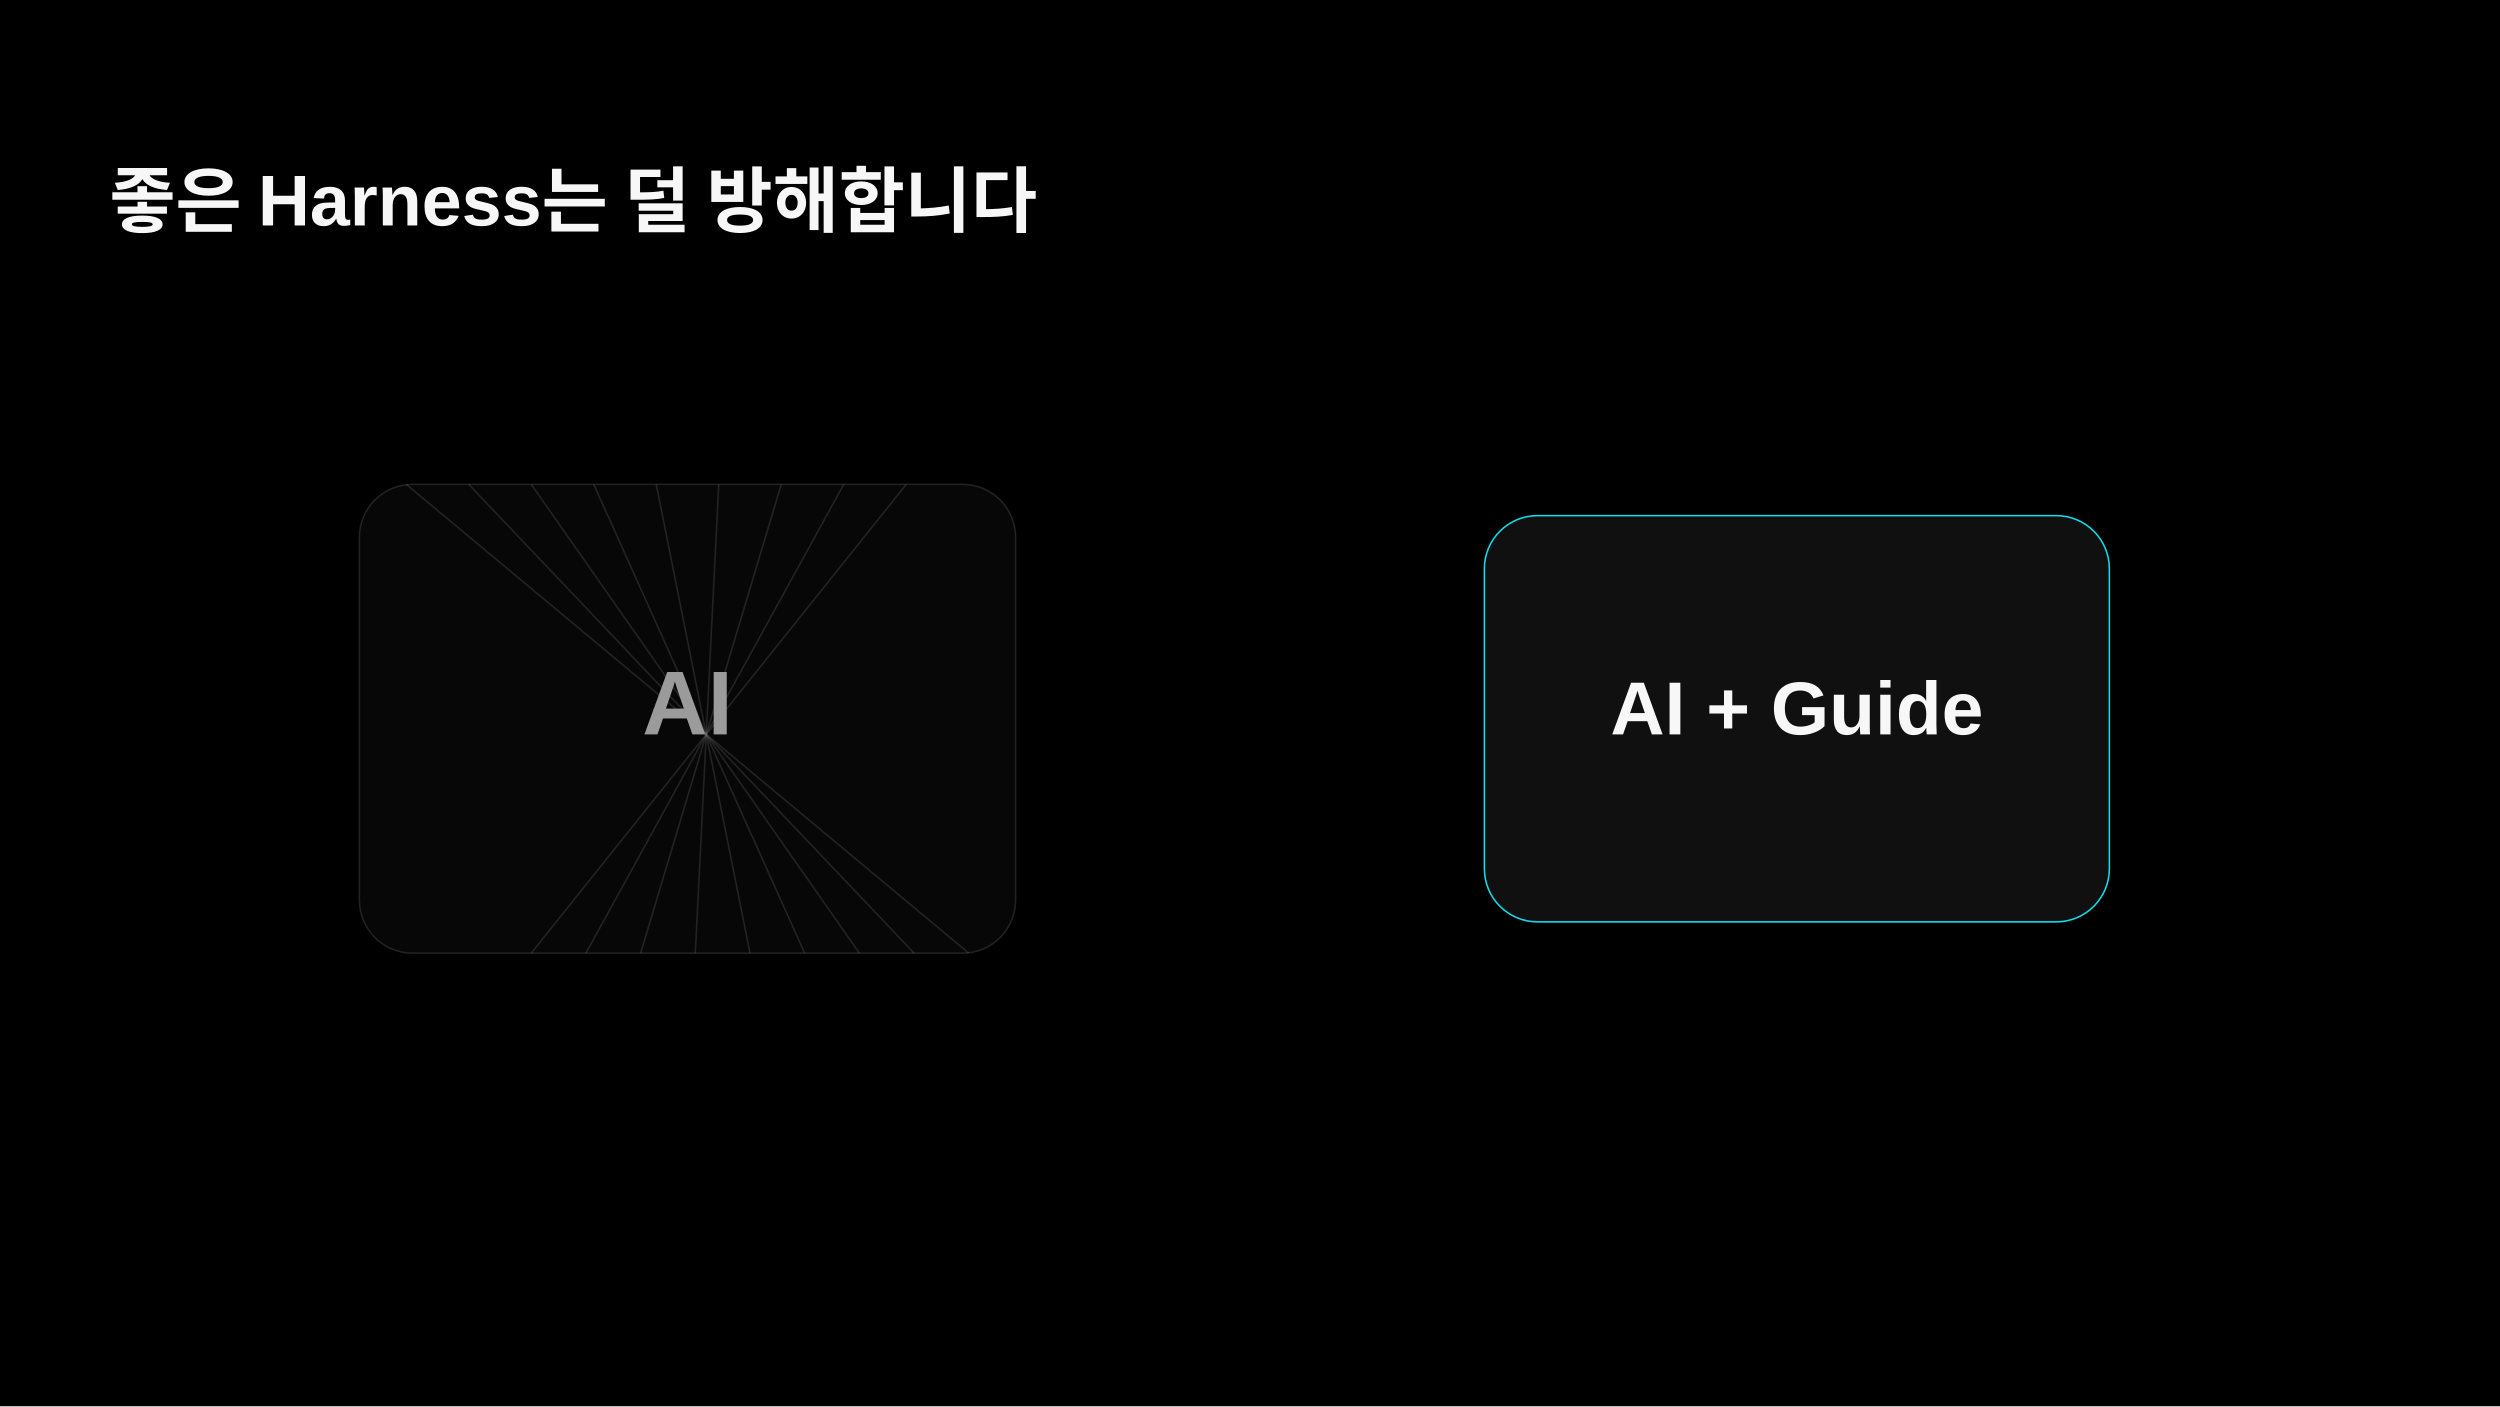
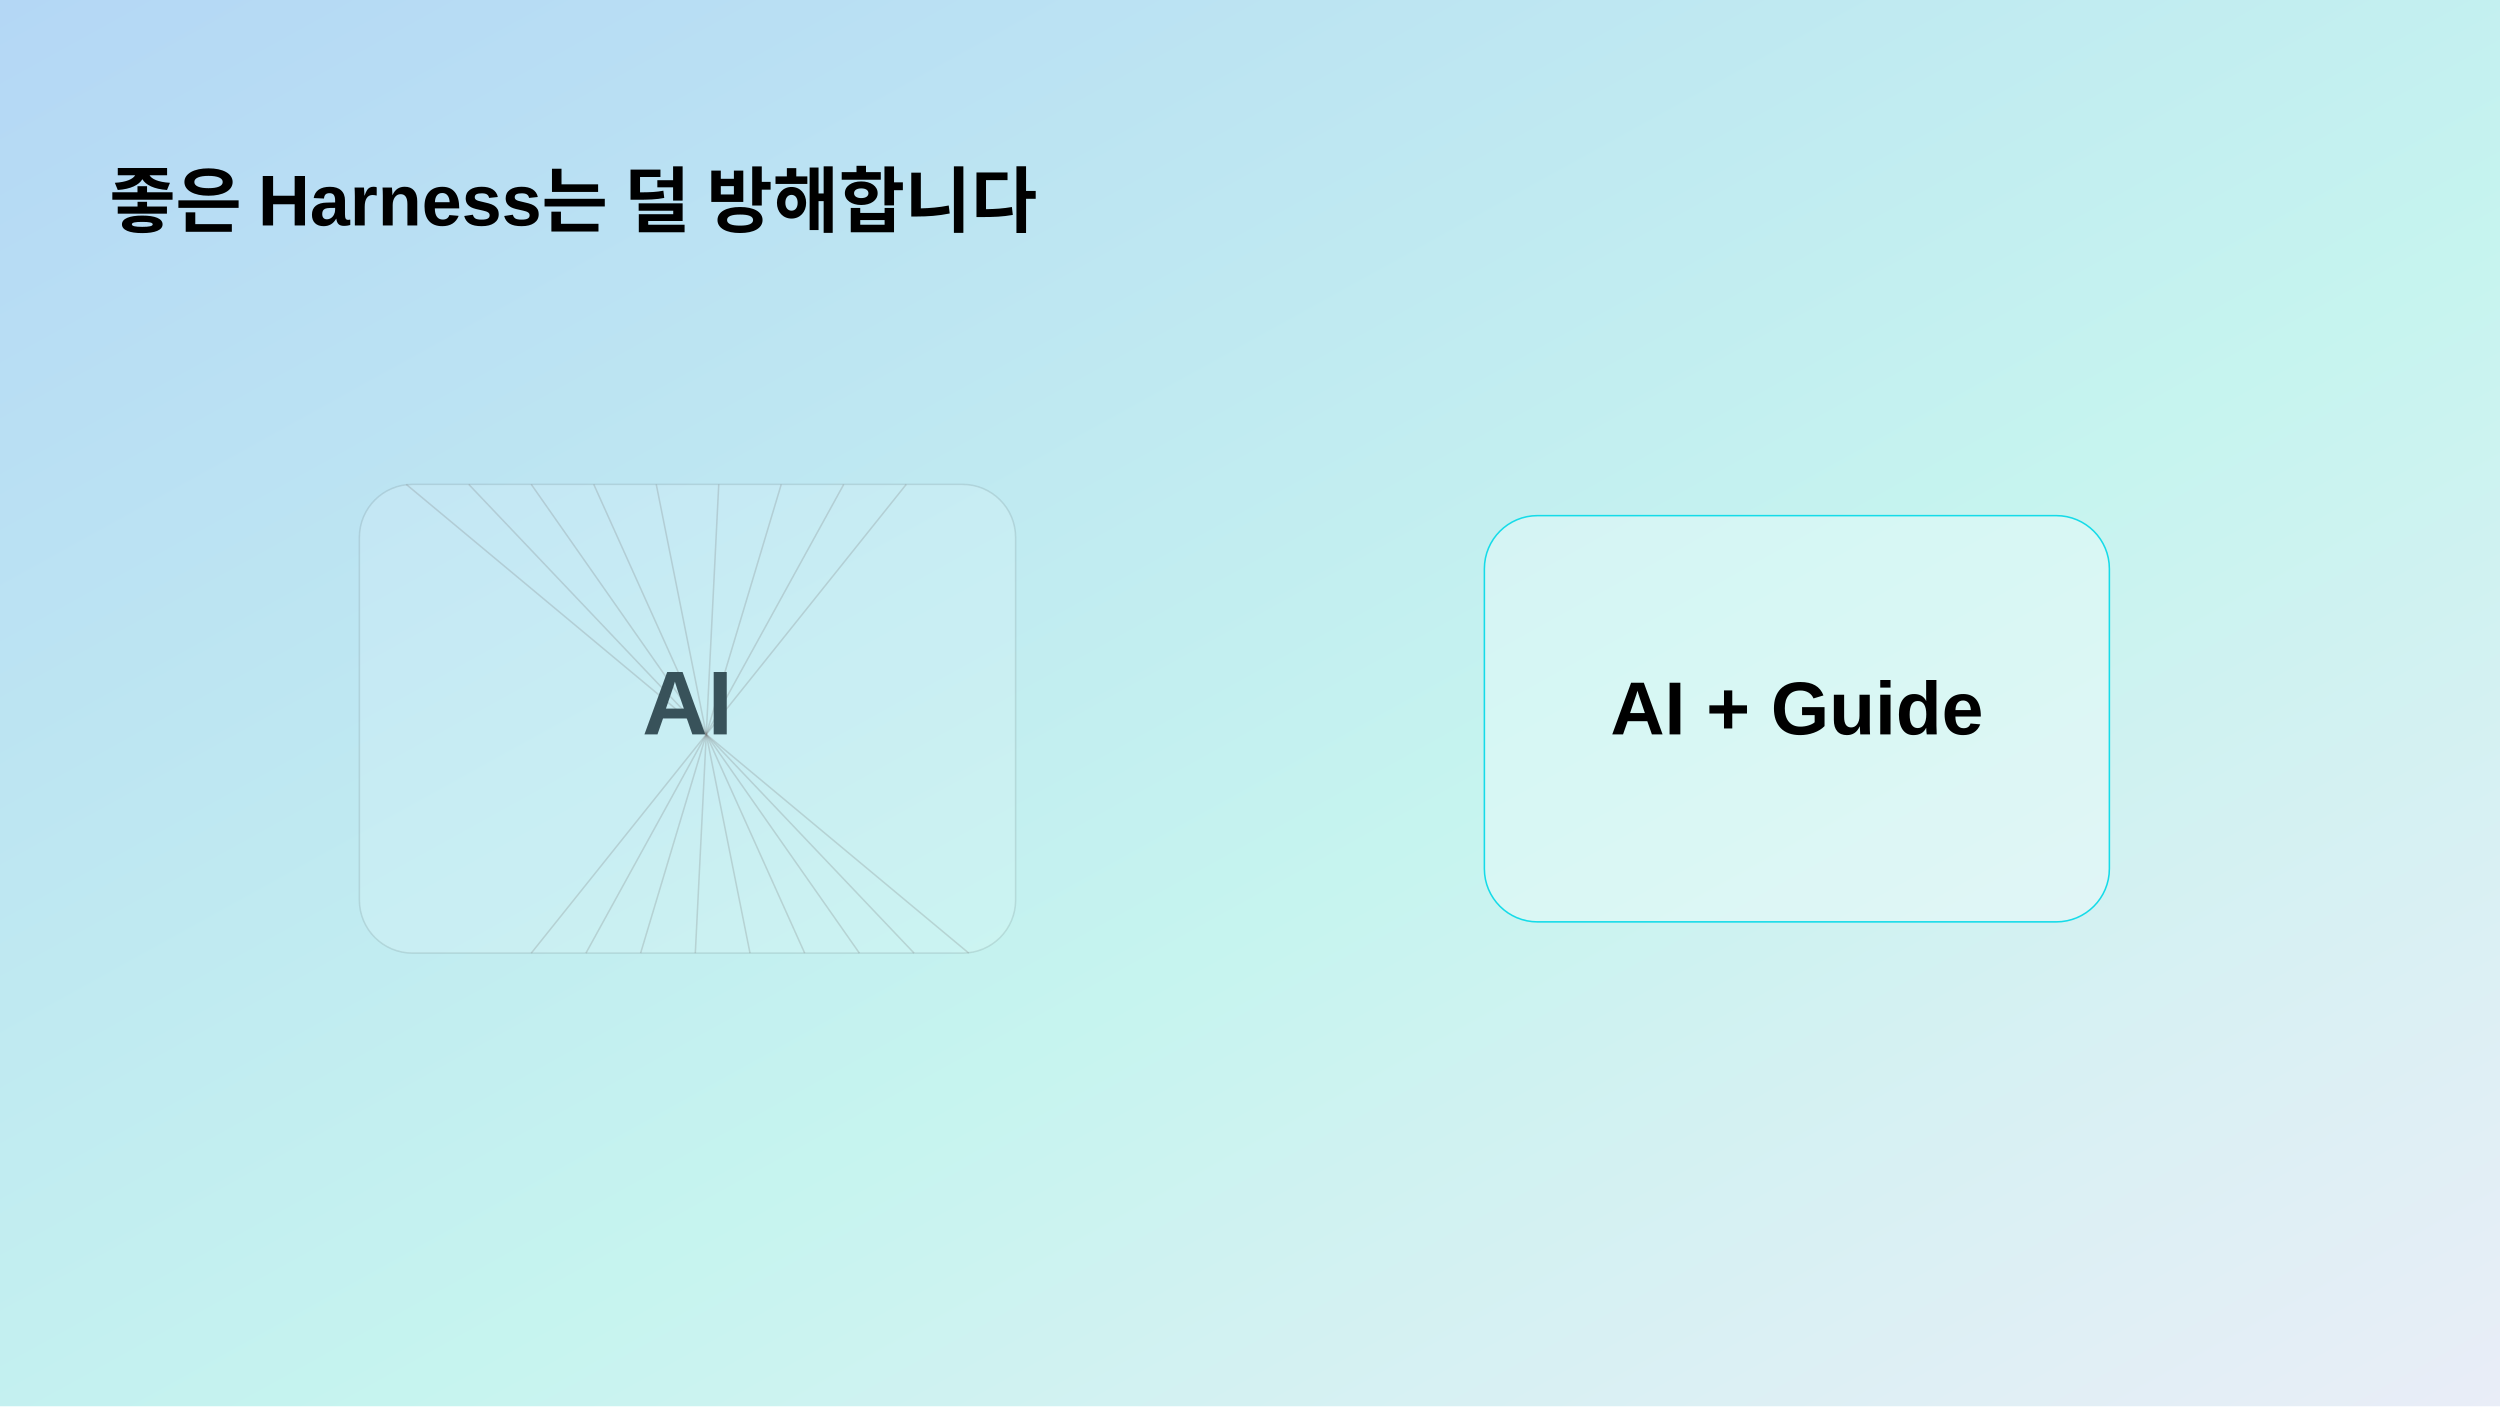
<svg xmlns="http://www.w3.org/2000/svg" width="1600" height="900" viewBox="0 0 1600 900">
  <defs>
    <linearGradient id="cover" x1="0" y1="0" x2="1" y2="1">
      <stop stop-color="#b4d7f5" />
      <stop offset=".58" stop-color="#c6f4ef" />
      <stop offset="1" stop-color="#e9edf7" />
    </linearGradient>
-     <filter id="soft">
-       <feGaussianBlur stdDeviation="10" />
-     </filter>
  </defs>
-   <rect width="1600" height="900" fill="#000000" />
-   <text x="70" y="145" fill="#f7f7f7" font-size="46" font-weight="850" text-anchor="start" font-family="Pretendard, Apple SD Gothic Neo, Arial, sans-serif" letter-spacing="0">좋은 Harness는 덜 방해합니다</text>
-   <rect x="230" y="310" width="420" height="300" rx="34" fill="#111" stroke="#555" opacity=".4" />
+   <rect width="1600" height="900" fill="url(#cover)" />
+   <text x="70" y="145" fill="#000" font-size="46" font-weight="850" text-anchor="start" font-family="Pretendard, Apple SD Gothic Neo, Arial, sans-serif" letter-spacing="0">좋은 Harness는 덜 방해합니다</text>
+   <rect x="230" y="310" width="420" height="300" rx="34" fill="rgba(255,255,255,.32)" stroke="rgba(0,0,0,.24)" opacity=".4" />
  <line x1="260" y1="310" x2="620" y2="610" stroke="#777" opacity=".25" />
  <line x1="300" y1="310" x2="585" y2="610" stroke="#777" opacity=".25" />
  <line x1="340" y1="310" x2="550" y2="610" stroke="#777" opacity=".25" />
  <line x1="380" y1="310" x2="515" y2="610" stroke="#777" opacity=".25" />
  <line x1="420" y1="310" x2="480" y2="610" stroke="#777" opacity=".25" />
  <line x1="460" y1="310" x2="445" y2="610" stroke="#777" opacity=".25" />
  <line x1="500" y1="310" x2="410" y2="610" stroke="#777" opacity=".25" />
  <line x1="540" y1="310" x2="375" y2="610" stroke="#777" opacity=".25" />
  <line x1="580" y1="310" x2="340" y2="610" stroke="#777" opacity=".25" />
-   <text x="440" y="470" fill="#9b9b9b" font-size="58" font-weight="900" text-anchor="middle" font-family="Pretendard, Apple SD Gothic Neo, Arial, sans-serif" letter-spacing="0">AI</text>
-   <rect x="950" y="330" width="400" height="260" rx="34" fill="#101010" stroke="#15dbe8" />
-   <text x="1150" y="470" fill="#f7f7f7" font-size="48" font-weight="900" text-anchor="middle" font-family="Pretendard, Apple SD Gothic Neo, Arial, sans-serif" letter-spacing="0">AI + Guide</text>
+   <text x="440" y="470" fill="#38525a" font-size="58" font-weight="900" text-anchor="middle" font-family="Pretendard, Apple SD Gothic Neo, Arial, sans-serif" letter-spacing="0">AI</text>
+   <rect x="950" y="330" width="400" height="260" rx="34" fill="rgba(255,255,255,.3)" stroke="#15dbe8" />
+   <text x="1150" y="470" fill="#000" font-size="48" font-weight="900" text-anchor="middle" font-family="Pretendard, Apple SD Gothic Neo, Arial, sans-serif" letter-spacing="0">AI + Guide</text>
</svg>
